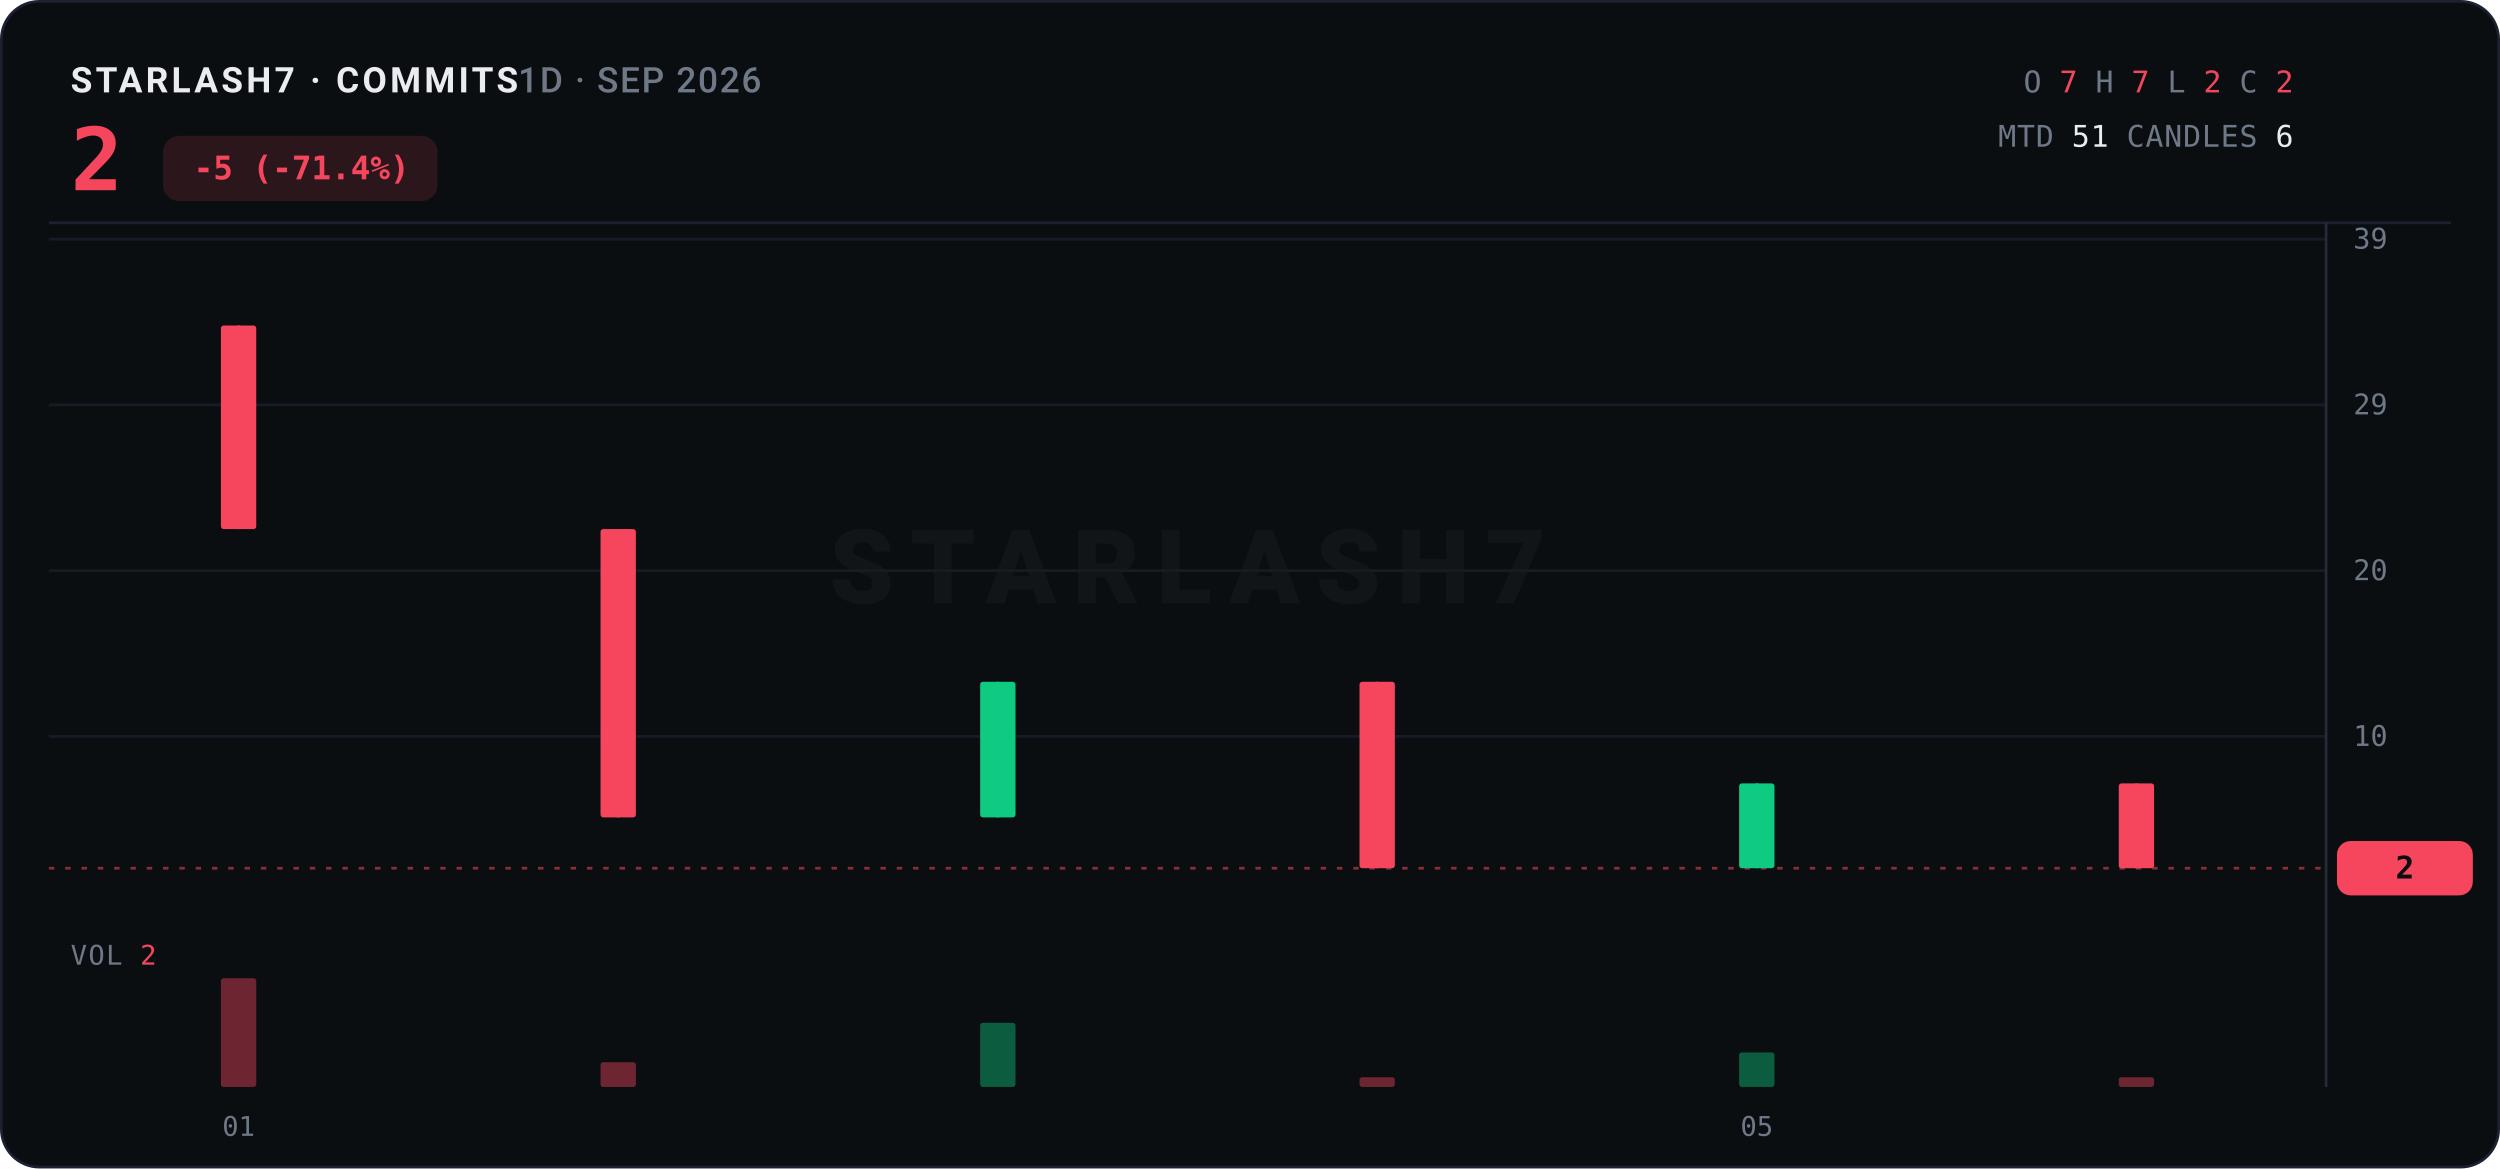
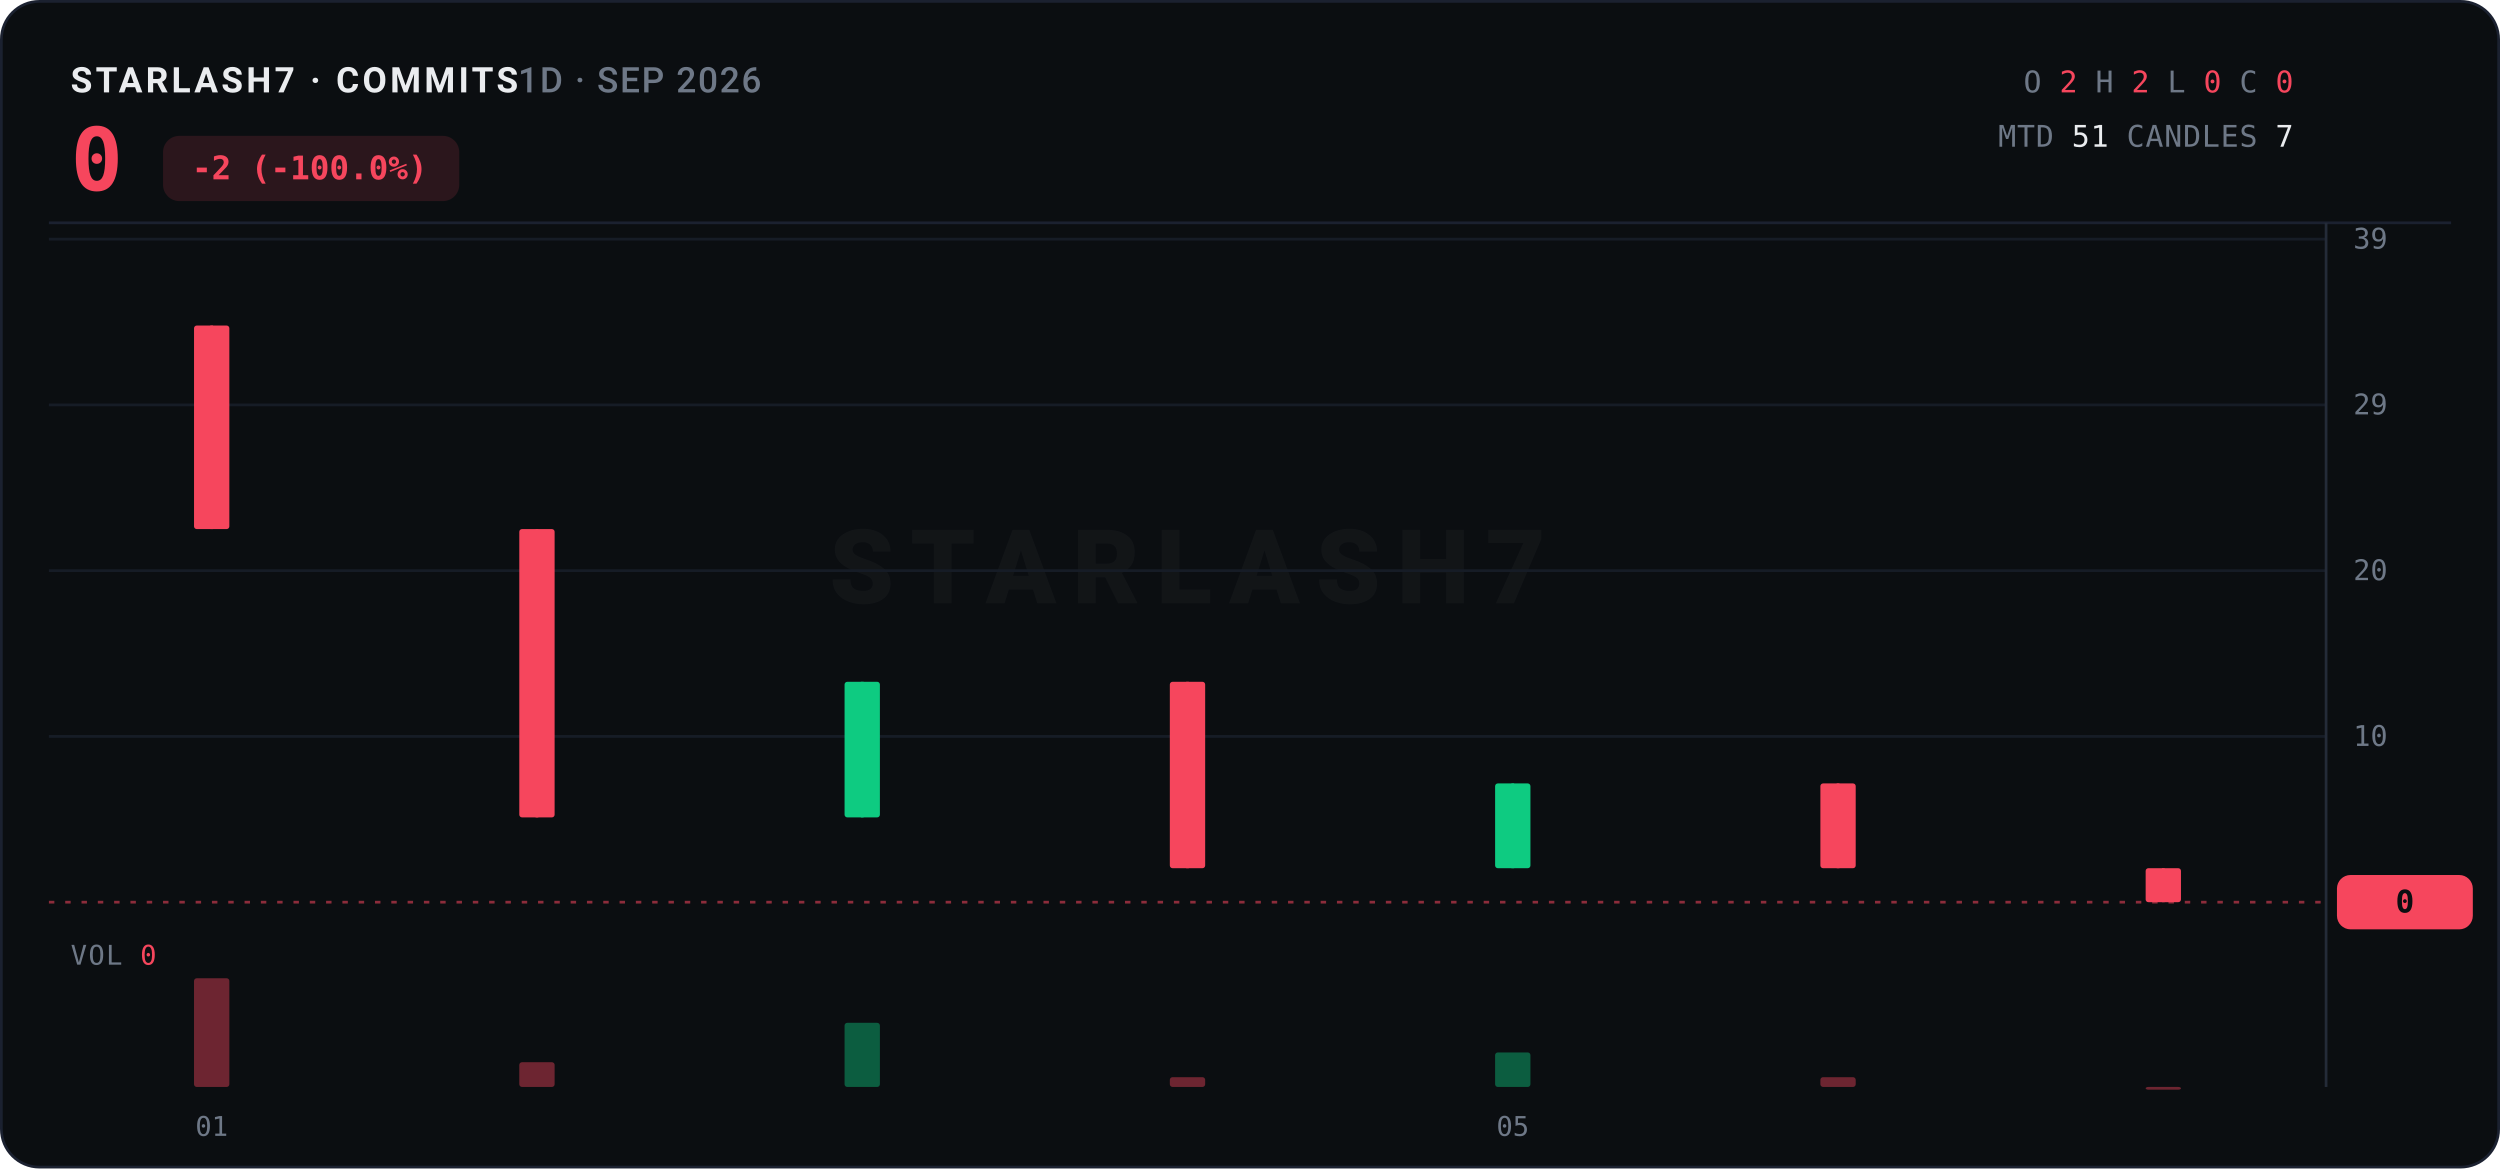
<svg xmlns="http://www.w3.org/2000/svg" width="920" height="430" viewBox="0 0 920 430">
  <rect x="0.5" y="0.5" width="919" height="429" rx="14" fill="#0B0E11" stroke="#1B2130" />
  <text x="26" y="34" font-family="ui-sans-serif,system-ui,-apple-system,'Segoe UI',Roboto,sans-serif" font-size="13" font-weight="700" letter-spacing="1.2" fill="#EAECEF">STARLASH7 · COMMITS<tspan fill="#6E7887" font-weight="500" letter-spacing="0.6">  1D · SEP 2026</tspan>
  </text>
-   <text x="26" y="70" font-family="ui-monospace,'SF Mono',SFMono-Regular,Menlo,Consolas,monospace" font-size="32" font-weight="800" fill="#F6465D" letter-spacing="-0.5">2</text>
-   <rect x="60" y="50" width="101" height="24" rx="6" fill="#F6465D" opacity="0.14" />
-   <text x="111" y="66" text-anchor="middle" font-family="ui-monospace,'SF Mono',SFMono-Regular,Menlo,Consolas,monospace" font-size="12" font-weight="700" fill="#F6465D">-5 (-71.4%)</text>
+   <text x="26" y="70" font-family="ui-monospace,'SF Mono',SFMono-Regular,Menlo,Consolas,monospace" font-size="32" font-weight="800" fill="#F6465D" letter-spacing="-0.5">0</text>
+   <rect x="60" y="50" width="109" height="24" rx="6" fill="#F6465D" opacity="0.14" />
+   <text x="114" y="66" text-anchor="middle" font-family="ui-monospace,'SF Mono',SFMono-Regular,Menlo,Consolas,monospace" font-size="12" font-weight="700" fill="#F6465D">-2 (-100.0%)</text>
  <text x="844" y="34" text-anchor="end" font-family="ui-monospace,'SF Mono',SFMono-Regular,Menlo,Consolas,monospace" font-size="11" letter-spacing="0.3">
    <tspan fill="#6E7887">O</tspan>
-     <tspan fill="#F6465D">7</tspan>
+     <tspan fill="#F6465D">2</tspan>
    <tspan fill="#6E7887">H</tspan>
-     <tspan fill="#F6465D">7</tspan>
+     <tspan fill="#F6465D">2</tspan>
    <tspan fill="#6E7887">L</tspan>
-     <tspan fill="#F6465D">2</tspan>
+     <tspan fill="#F6465D">0</tspan>
    <tspan fill="#6E7887">C</tspan>
-     <tspan fill="#F6465D">2</tspan>
+     <tspan fill="#F6465D">0</tspan>
  </text>
  <text x="844" y="54" text-anchor="end" font-family="ui-monospace,'SF Mono',SFMono-Regular,Menlo,Consolas,monospace" font-size="11" letter-spacing="0.3">
    <tspan fill="#6E7887">MTD</tspan>
    <tspan fill="#EAECEF">51</tspan>
    <tspan fill="#6E7887">CANDLES</tspan>
-     <tspan fill="#EAECEF">6</tspan>
+     <tspan fill="#EAECEF">7</tspan>
  </text>
  <line x1="18" y1="82" x2="902" y2="82" stroke="#1B2130" stroke-width="1" />
  <text x="437.0" y="222.0" text-anchor="middle" font-family="ui-sans-serif,system-ui,-apple-system,'Segoe UI',Roboto,sans-serif" font-size="38" font-weight="800" letter-spacing="6" fill="#EAECEF" opacity="0.035">STARLASH7</text>
  <line x1="18" y1="271.0" x2="856" y2="271.0" stroke="#161C26" stroke-width="1" />
  <text x="866" y="274.5" font-family="ui-monospace,'SF Mono',SFMono-Regular,Menlo,Consolas,monospace" font-size="10.5" fill="#6E7887">10</text>
  <line x1="18" y1="210.0" x2="856" y2="210.0" stroke="#161C26" stroke-width="1" />
  <text x="866" y="213.5" font-family="ui-monospace,'SF Mono',SFMono-Regular,Menlo,Consolas,monospace" font-size="10.5" fill="#6E7887">20</text>
  <line x1="18" y1="149.0" x2="856" y2="149.0" stroke="#161C26" stroke-width="1" />
  <text x="866" y="152.5" font-family="ui-monospace,'SF Mono',SFMono-Regular,Menlo,Consolas,monospace" font-size="10.5" fill="#6E7887">29</text>
  <line x1="18" y1="88.0" x2="856" y2="88.0" stroke="#161C26" stroke-width="1" />
  <text x="866" y="91.5" font-family="ui-monospace,'SF Mono',SFMono-Regular,Menlo,Consolas,monospace" font-size="10.5" fill="#6E7887">39</text>
  <line x1="856" y1="82" x2="856" y2="400" stroke="#242B38" stroke-width="1" />
-   <line x1="18" y1="319.5" x2="856" y2="319.5" stroke="#F6465D" stroke-width="1" stroke-dasharray="2 4" opacity="0.55" />
-   <rect x="860" y="309.5" width="50" height="20" rx="5" fill="#F6465D" />
-   <text x="885.0" y="323.3" text-anchor="middle" font-family="ui-monospace,'SF Mono',SFMono-Regular,Menlo,Consolas,monospace" font-size="11.5" font-weight="800" fill="#0B0E11">2</text>
-   <line x1="87.8" y1="119.8" x2="87.8" y2="194.7" stroke="#F6465D" stroke-width="1" />
-   <rect x="81.3" y="119.8" width="13.0" height="74.9" rx="1" fill="#F6465D" />
-   <line x1="227.5" y1="194.7" x2="227.5" y2="300.8" stroke="#F6465D" stroke-width="1" />
-   <rect x="221.0" y="194.7" width="13.0" height="106.1" rx="1" fill="#F6465D" />
-   <line x1="367.2" y1="250.9" x2="367.2" y2="300.8" stroke="#0ECB81" stroke-width="1" />
-   <rect x="360.7" y="250.9" width="13.0" height="49.9" rx="1" fill="#0ECB81" />
-   <line x1="506.8" y1="250.9" x2="506.8" y2="319.5" stroke="#F6465D" stroke-width="1" />
-   <rect x="500.3" y="250.9" width="13.0" height="68.6" rx="1" fill="#F6465D" />
-   <line x1="646.5" y1="288.3" x2="646.5" y2="319.5" stroke="#0ECB81" stroke-width="1" />
-   <rect x="640.0" y="288.3" width="13.0" height="31.2" rx="1" fill="#0ECB81" />
-   <line x1="786.2" y1="288.3" x2="786.2" y2="319.5" stroke="#F6465D" stroke-width="1" />
-   <rect x="779.7" y="288.3" width="13.0" height="31.2" rx="1" fill="#F6465D" />
-   <text x="26" y="355" font-family="ui-monospace,'SF Mono',SFMono-Regular,Menlo,Consolas,monospace" font-size="10" letter-spacing="0.5" fill="#6E7887">VOL <tspan fill="#F6465D">2</tspan>
+   <line x1="18" y1="332.0" x2="856" y2="332.0" stroke="#F6465D" stroke-width="1" stroke-dasharray="2 4" opacity="0.55" />
+   <rect x="860" y="322.0" width="50" height="20" rx="5" fill="#F6465D" />
+   <text x="885.0" y="335.8" text-anchor="middle" font-family="ui-monospace,'SF Mono',SFMono-Regular,Menlo,Consolas,monospace" font-size="11.5" font-weight="800" fill="#0B0E11">0</text>
+   <line x1="77.9" y1="119.8" x2="77.9" y2="194.7" stroke="#F6465D" stroke-width="1" />
+   <rect x="71.4" y="119.8" width="13.0" height="74.9" rx="1" fill="#F6465D" />
+   <line x1="197.6" y1="194.7" x2="197.6" y2="300.8" stroke="#F6465D" stroke-width="1" />
+   <rect x="191.1" y="194.7" width="13.0" height="106.1" rx="1" fill="#F6465D" />
+   <line x1="317.3" y1="250.9" x2="317.3" y2="300.8" stroke="#0ECB81" stroke-width="1" />
+   <rect x="310.8" y="250.9" width="13.0" height="49.9" rx="1" fill="#0ECB81" />
+   <line x1="437.0" y1="250.9" x2="437.0" y2="319.5" stroke="#F6465D" stroke-width="1" />
+   <rect x="430.5" y="250.9" width="13.0" height="68.6" rx="1" fill="#F6465D" />
+   <line x1="556.7" y1="288.3" x2="556.7" y2="319.5" stroke="#0ECB81" stroke-width="1" />
+   <rect x="550.2" y="288.3" width="13.0" height="31.2" rx="1" fill="#0ECB81" />
+   <line x1="676.4" y1="288.3" x2="676.4" y2="319.5" stroke="#F6465D" stroke-width="1" />
+   <rect x="669.9" y="288.3" width="13.0" height="31.2" rx="1" fill="#F6465D" />
+   <line x1="796.1" y1="319.5" x2="796.1" y2="332.0" stroke="#F6465D" stroke-width="1" />
+   <rect x="789.6" y="319.5" width="13.0" height="12.5" rx="1" fill="#F6465D" />
+   <text x="26" y="355" font-family="ui-monospace,'SF Mono',SFMono-Regular,Menlo,Consolas,monospace" font-size="10" letter-spacing="0.5" fill="#6E7887">VOL <tspan fill="#F6465D">0</tspan>
  </text>
-   <rect x="81.3" y="360.0" width="13.0" height="40.0" rx="1" fill="#F6465D" opacity="0.42" />
-   <rect x="221.0" y="390.9" width="13.0" height="9.1" rx="1" fill="#F6465D" opacity="0.42" />
-   <rect x="360.7" y="376.4" width="13.0" height="23.6" rx="1" fill="#0ECB81" opacity="0.42" />
-   <rect x="500.3" y="396.4" width="13.0" height="3.6" rx="1" fill="#F6465D" opacity="0.42" />
-   <rect x="640.0" y="387.3" width="13.0" height="12.7" rx="1" fill="#0ECB81" opacity="0.42" />
-   <rect x="779.7" y="396.4" width="13.0" height="3.6" rx="1" fill="#F6465D" opacity="0.42" />
-   <text x="87.8" y="418" text-anchor="middle" font-family="ui-monospace,'SF Mono',SFMono-Regular,Menlo,Consolas,monospace" font-size="10" fill="#6E7887">01</text>
-   <text x="646.5" y="418" text-anchor="middle" font-family="ui-monospace,'SF Mono',SFMono-Regular,Menlo,Consolas,monospace" font-size="10" fill="#6E7887">05</text>
+   <rect x="71.4" y="360.0" width="13.0" height="40.0" rx="1" fill="#F6465D" opacity="0.42" />
+   <rect x="191.1" y="390.9" width="13.0" height="9.1" rx="1" fill="#F6465D" opacity="0.42" />
+   <rect x="310.8" y="376.4" width="13.0" height="23.6" rx="1" fill="#0ECB81" opacity="0.42" />
+   <rect x="430.5" y="396.4" width="13.0" height="3.6" rx="1" fill="#F6465D" opacity="0.42" />
+   <rect x="550.2" y="387.3" width="13.0" height="12.7" rx="1" fill="#0ECB81" opacity="0.42" />
+   <rect x="669.9" y="396.4" width="13.0" height="3.6" rx="1" fill="#F6465D" opacity="0.42" />
+   <rect x="789.6" y="400.0" width="13.0" height="1.0" rx="1" fill="#F6465D" opacity="0.42" />
+   <text x="77.9" y="418" text-anchor="middle" font-family="ui-monospace,'SF Mono',SFMono-Regular,Menlo,Consolas,monospace" font-size="10" fill="#6E7887">01</text>
+   <text x="556.7" y="418" text-anchor="middle" font-family="ui-monospace,'SF Mono',SFMono-Regular,Menlo,Consolas,monospace" font-size="10" fill="#6E7887">05</text>
</svg>
